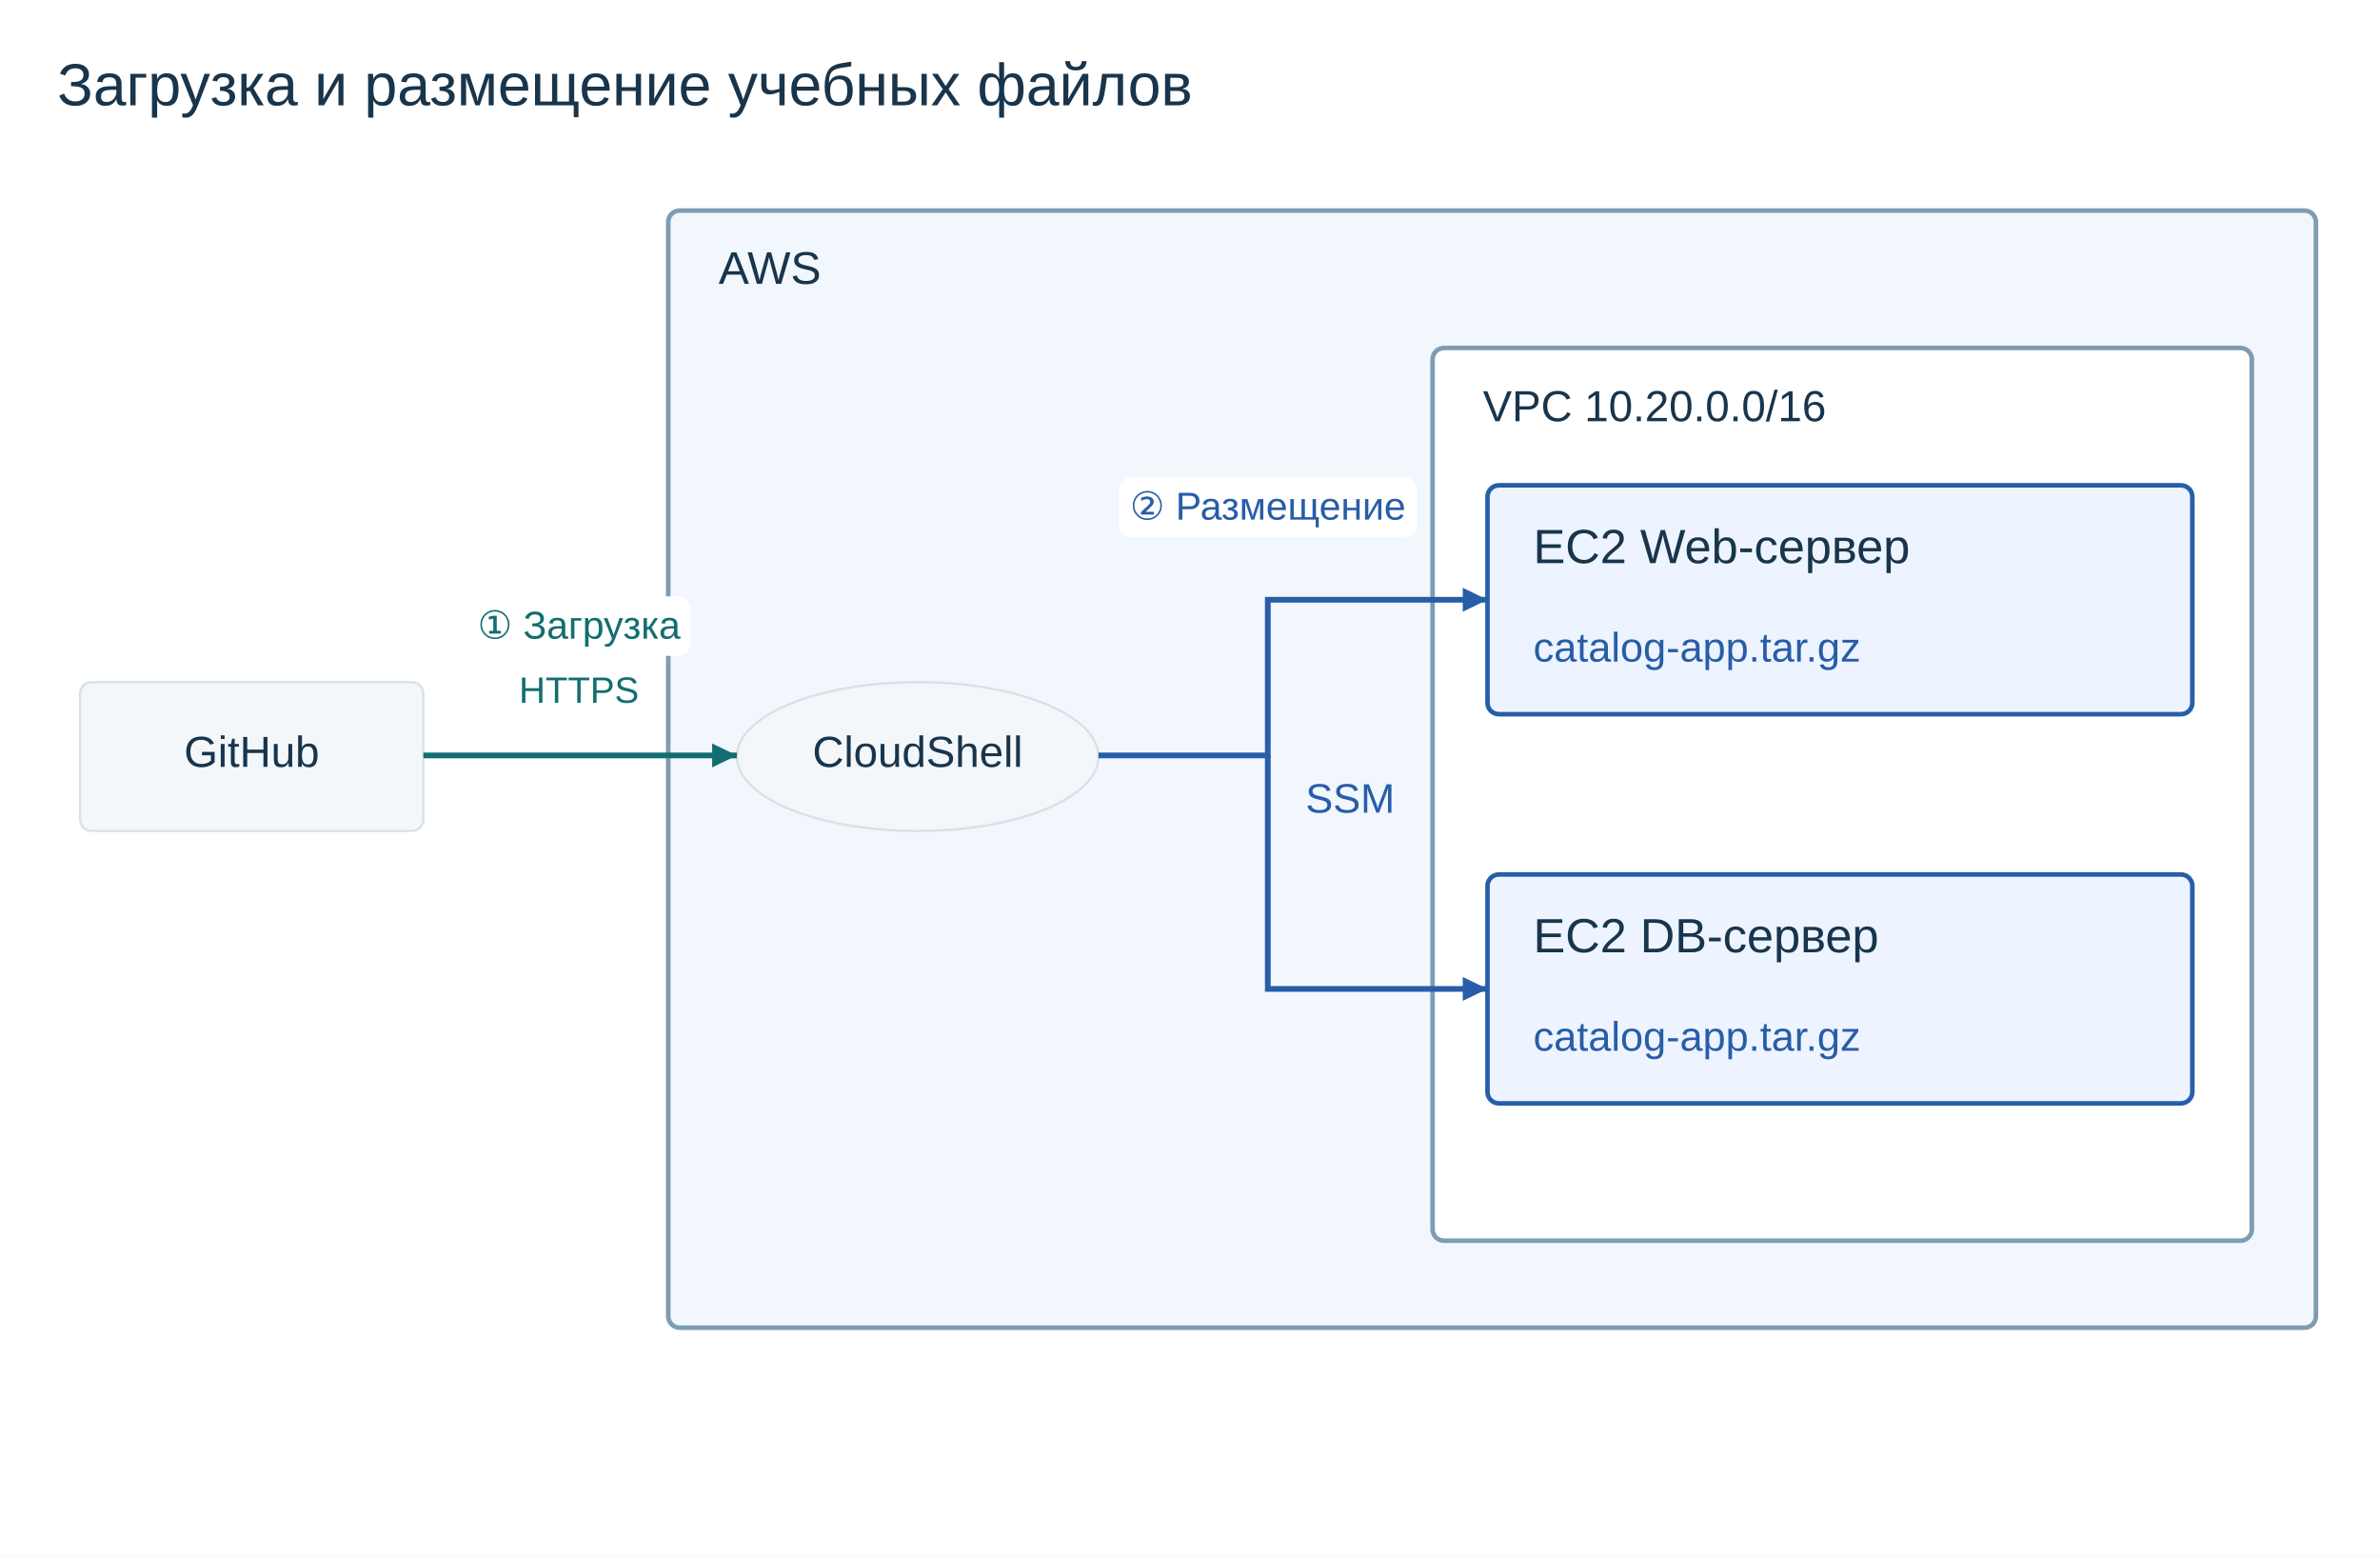
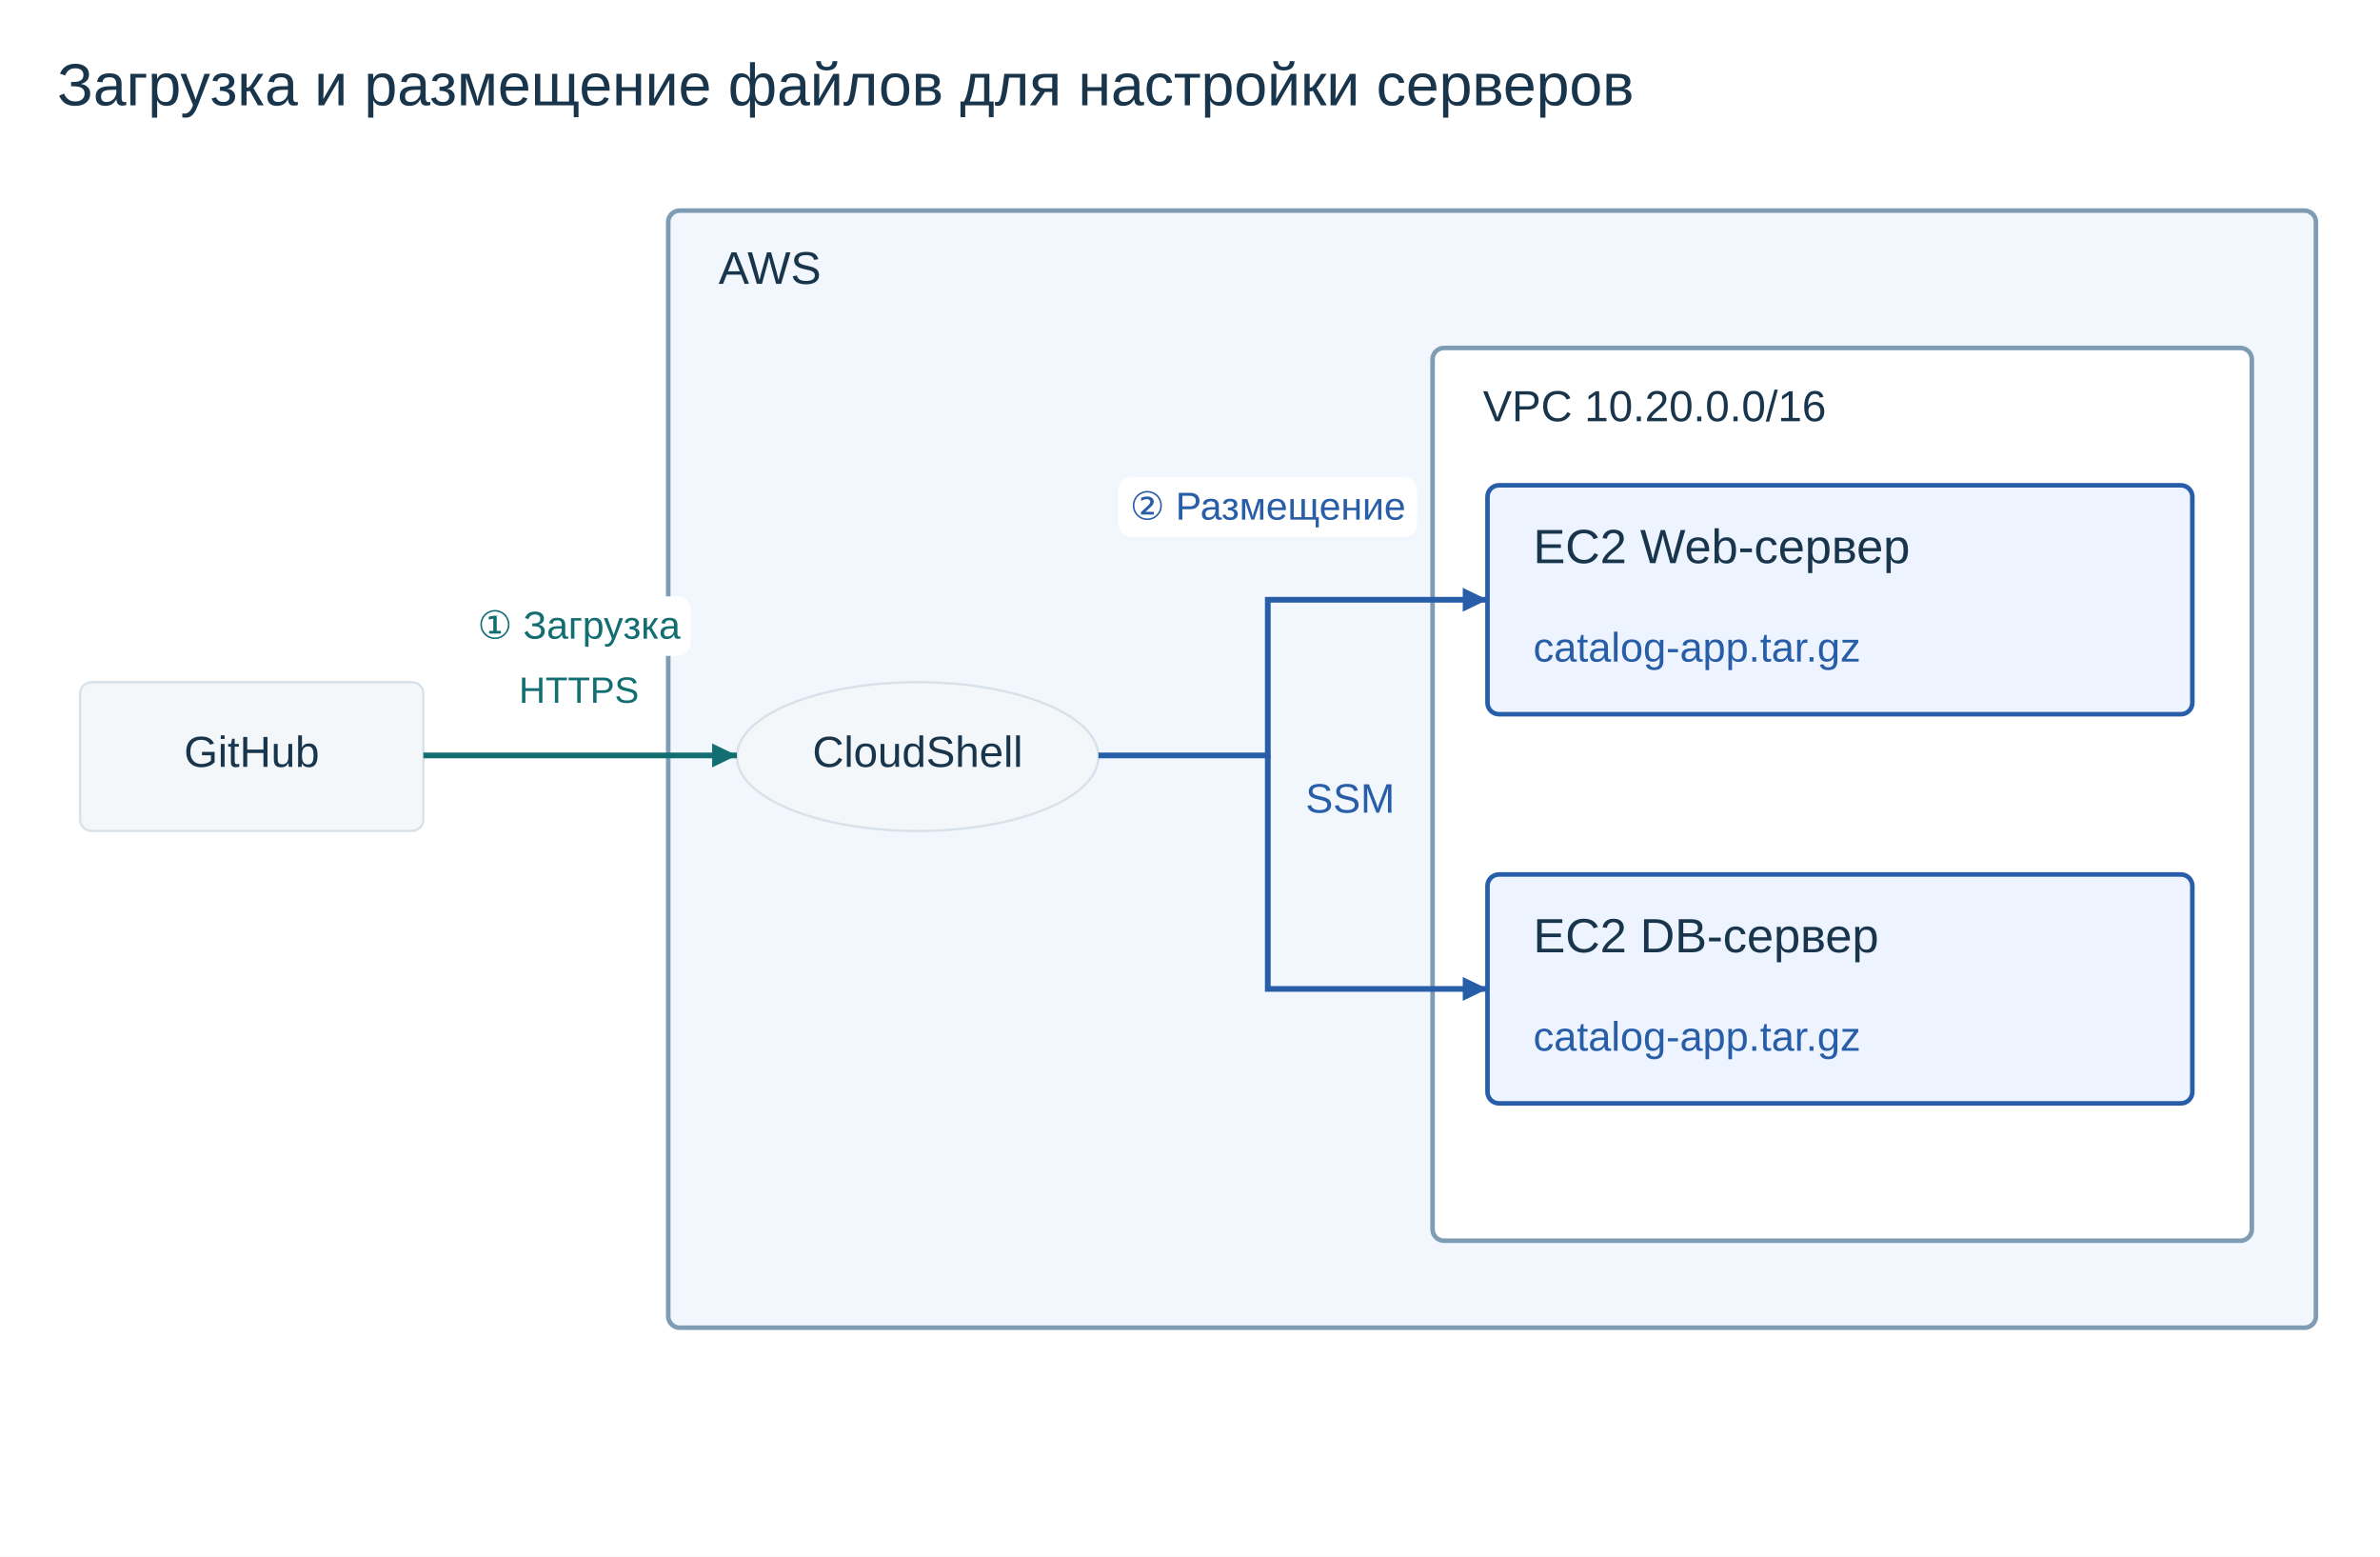
<svg xmlns="http://www.w3.org/2000/svg" width="1040" height="680" viewBox="0 0 1040 680" role="img">
  <rect width="1040" height="680" fill="white" />
-   <text x="25" y="46" font-size="26" font-family="Arial,MS Gothic,sans-serif" fill="#18354c">Загрузка и размещение учебных файлов</text>
+   <text x="25" y="46" font-size="26" font-family="Arial,MS Gothic,sans-serif" fill="#18354c">Загрузка и размещение файлов для настройки серверов</text>
  <rect x="292" y="92" width="720" height="488" rx="5" fill="#f1f7fc" stroke="#7e9cb3" stroke-width="2" />
  <text x="314" y="124" font-size="20" font-family="Arial,MS Gothic,sans-serif" fill="#18354c">AWS</text>
  <rect x="626" y="152" width="358" height="390" rx="5" fill="white" stroke="#7e9cb3" stroke-width="2" />
  <text x="648" y="184" font-size="19" font-family="Arial,MS Gothic,sans-serif" fill="#18354c">VPC  10.20.0.0/16</text>
  <rect x="35" y="298" width="150" height="65" rx="5" fill="#f4f7fa" stroke="#d8e1e8" stroke-width="1" />
  <text x="110.0" y="335" font-size="19" font-family="Arial,MS Gothic,sans-serif" fill="#18354c" text-anchor="middle">GitHub</text>
  <ellipse cx="401.0" cy="330.5" rx="79.0" ry="32.5" fill="#f4f7fa" stroke="#d8e1e8" stroke-width="1" />
  <text x="401.0" y="335" font-size="19" font-family="Arial,MS Gothic,sans-serif" fill="#18354c" text-anchor="middle">CloudShell</text>
  <polyline points="185,330 322,330" fill="none" stroke="#126e70" stroke-width="2.5" />
  <polygon points="322.00,330.00 311.19,335.22 311.19,324.78" fill="#126e70" />
  <rect x="204.746" y="261" width="96.508" height="25" rx="5" fill="white" stroke="white" stroke-width="1" />
  <text x="253" y="279" font-size="17" font-family="Arial,MS Gothic,sans-serif" fill="#126e70" text-anchor="middle">① Загрузка</text>
  <text x="253" y="307" font-size="16" font-family="Arial,MS Gothic,sans-serif" fill="#126e70" text-anchor="middle">HTTPS</text>
  <polyline points="480,330 554,330 554,262 650,262" fill="none" stroke="#285da8" stroke-width="2.5" />
  <polygon points="650.00,262.00 639.19,267.22 639.19,256.78" fill="#285da8" />
  <rect x="489.254" y="209" width="129.492" height="25" rx="5" fill="white" stroke="white" stroke-width="1" />
  <text x="554" y="227" font-size="17" font-family="Arial,MS Gothic,sans-serif" fill="#285da8" text-anchor="middle">② Размещение</text>
  <polyline points="554,330 554,432 650,432" fill="none" stroke="#285da8" stroke-width="2.5" />
  <polygon points="650.00,432.00 639.19,437.22 639.19,426.78" fill="#285da8" />
  <text x="590" y="355" font-size="18" font-family="Arial,MS Gothic,sans-serif" fill="#285da8" text-anchor="middle">SSM</text>
  <rect x="650" y="212" width="308" height="100" rx="5" fill="#edf4ff" stroke="#285da8" stroke-width="2" />
  <text x="670" y="246" font-size="21" font-family="Arial,MS Gothic,sans-serif" fill="#18354c">EC2 Web-сервер</text>
  <text x="670" y="289" font-size="18" font-family="Arial,MS Gothic,sans-serif" fill="#285da8">catalog-app.tar.gz</text>
  <rect x="650" y="382" width="308" height="100" rx="5" fill="#edf4ff" stroke="#285da8" stroke-width="2" />
  <text x="670" y="416" font-size="21" font-family="Arial,MS Gothic,sans-serif" fill="#18354c">EC2 DB-сервер</text>
  <text x="670" y="459" font-size="18" font-family="Arial,MS Gothic,sans-serif" fill="#285da8">catalog-app.tar.gz</text>
</svg>
